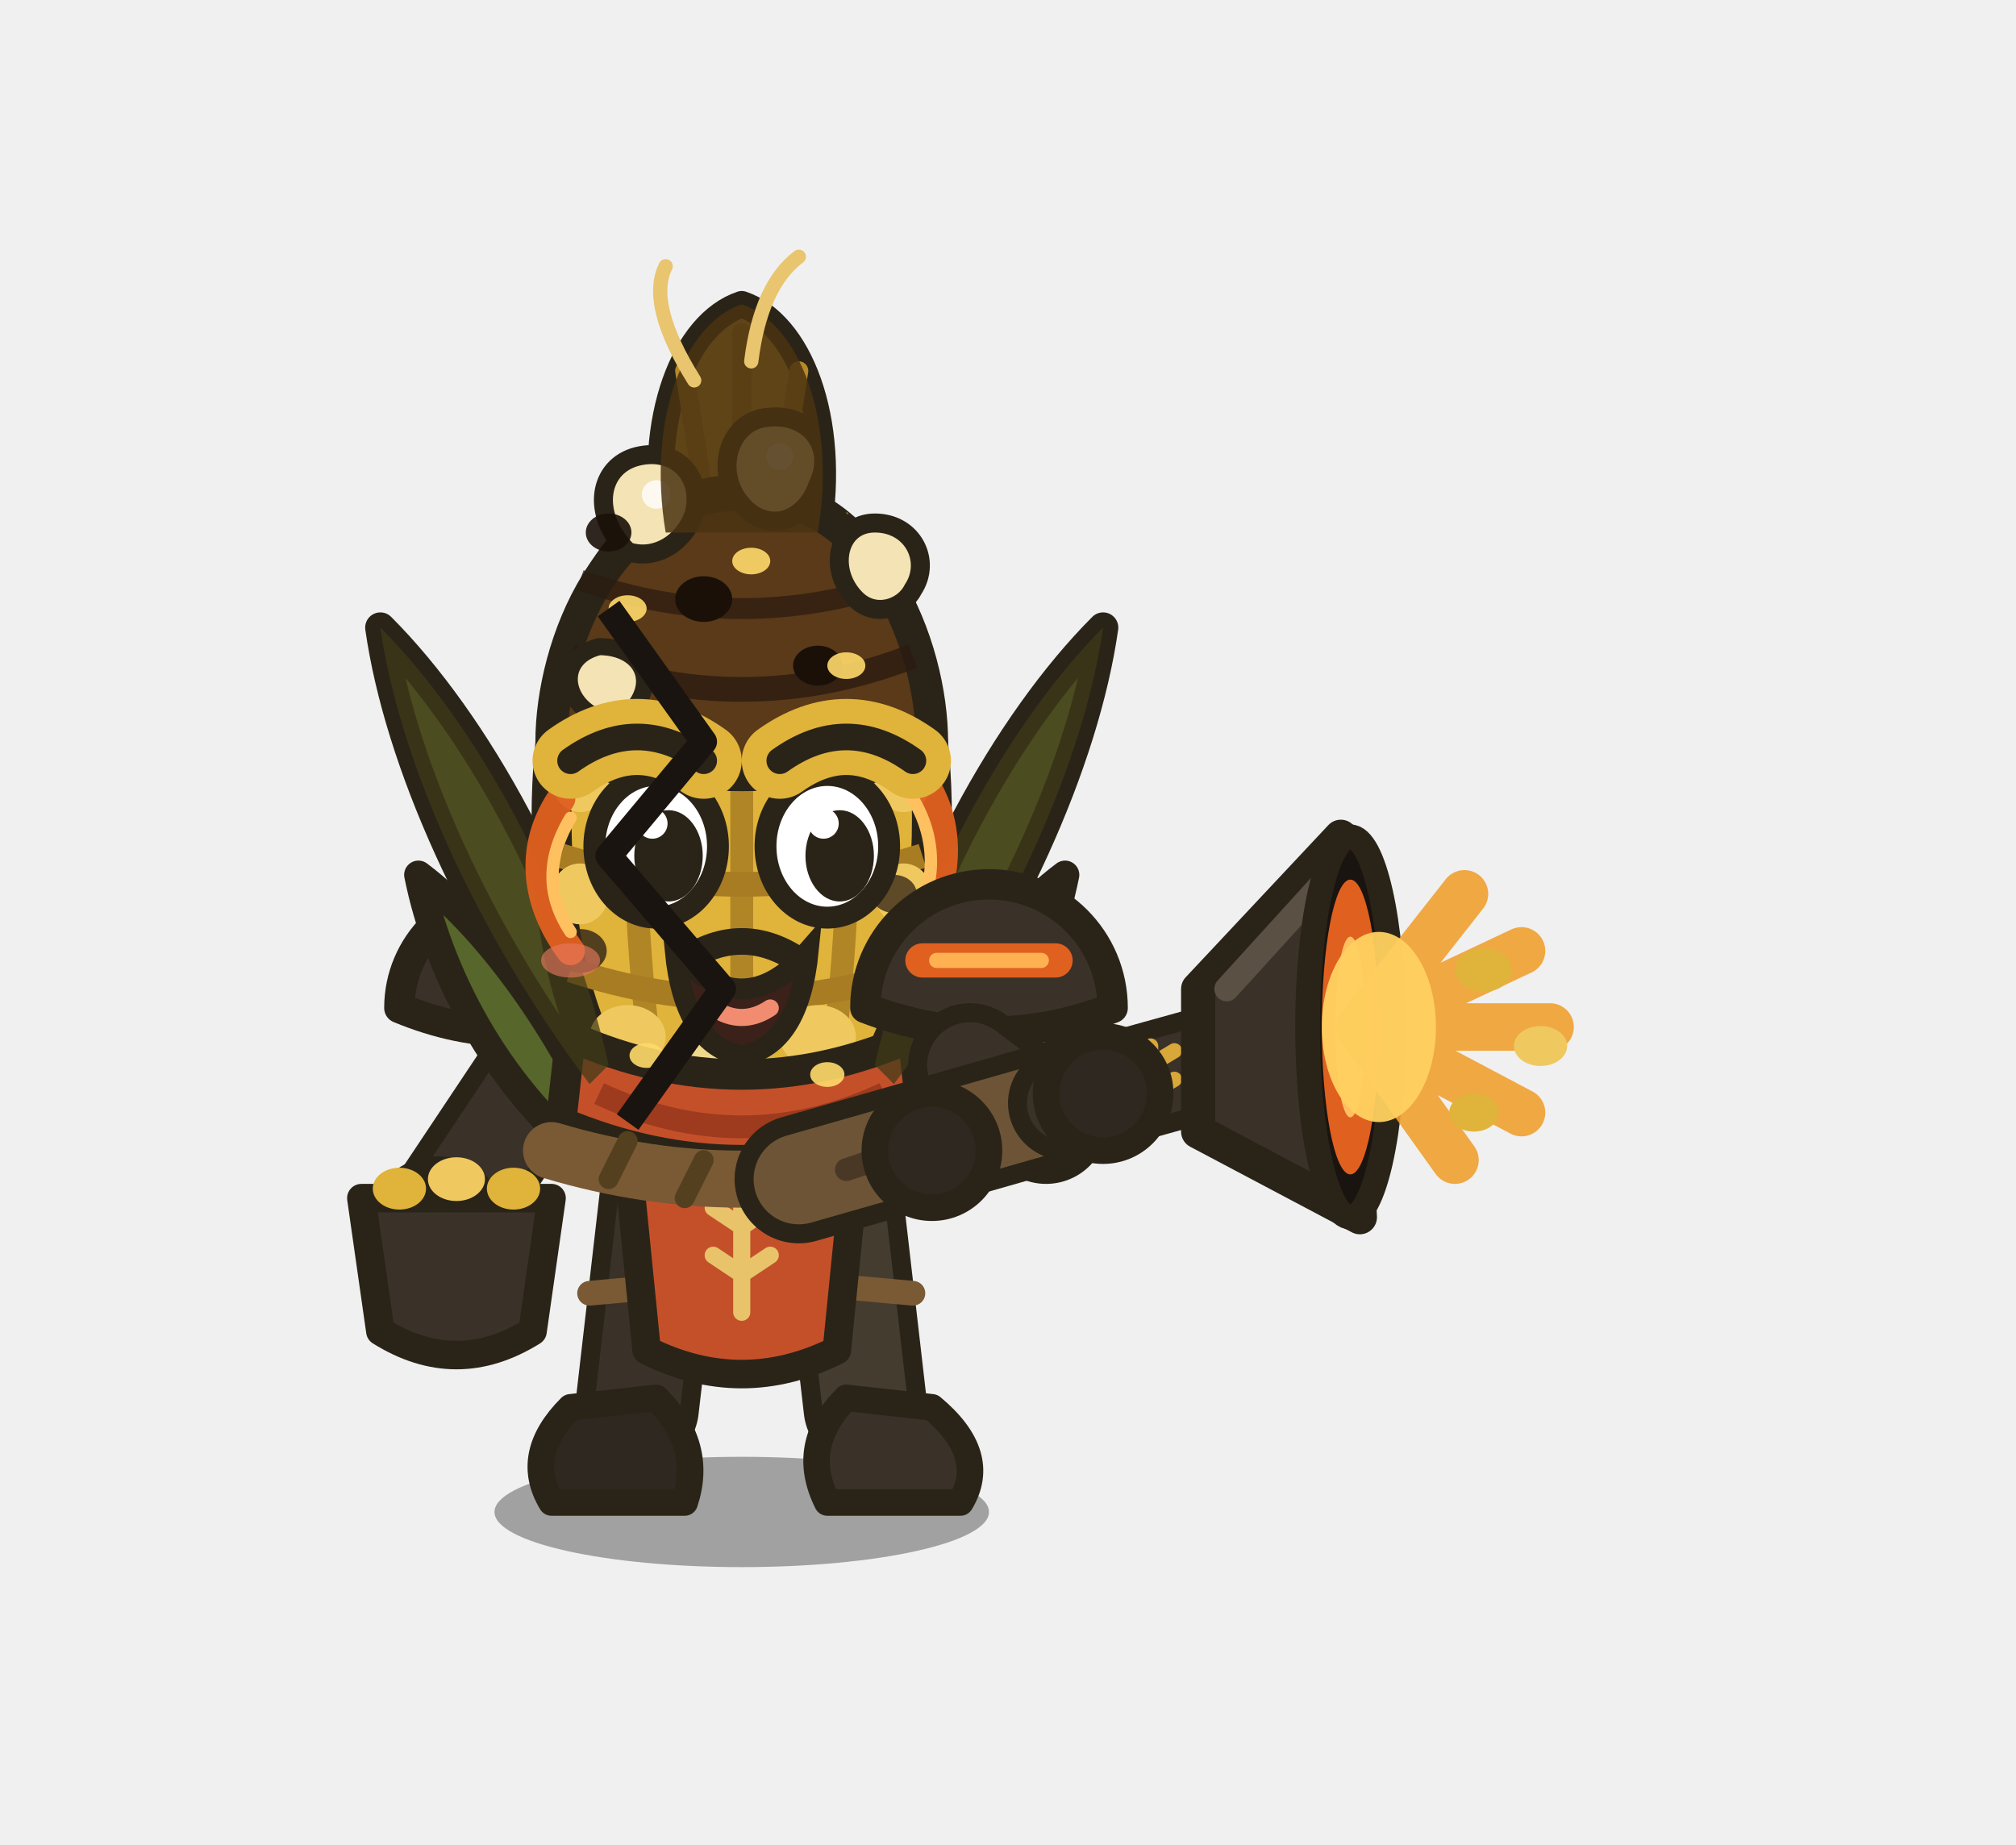
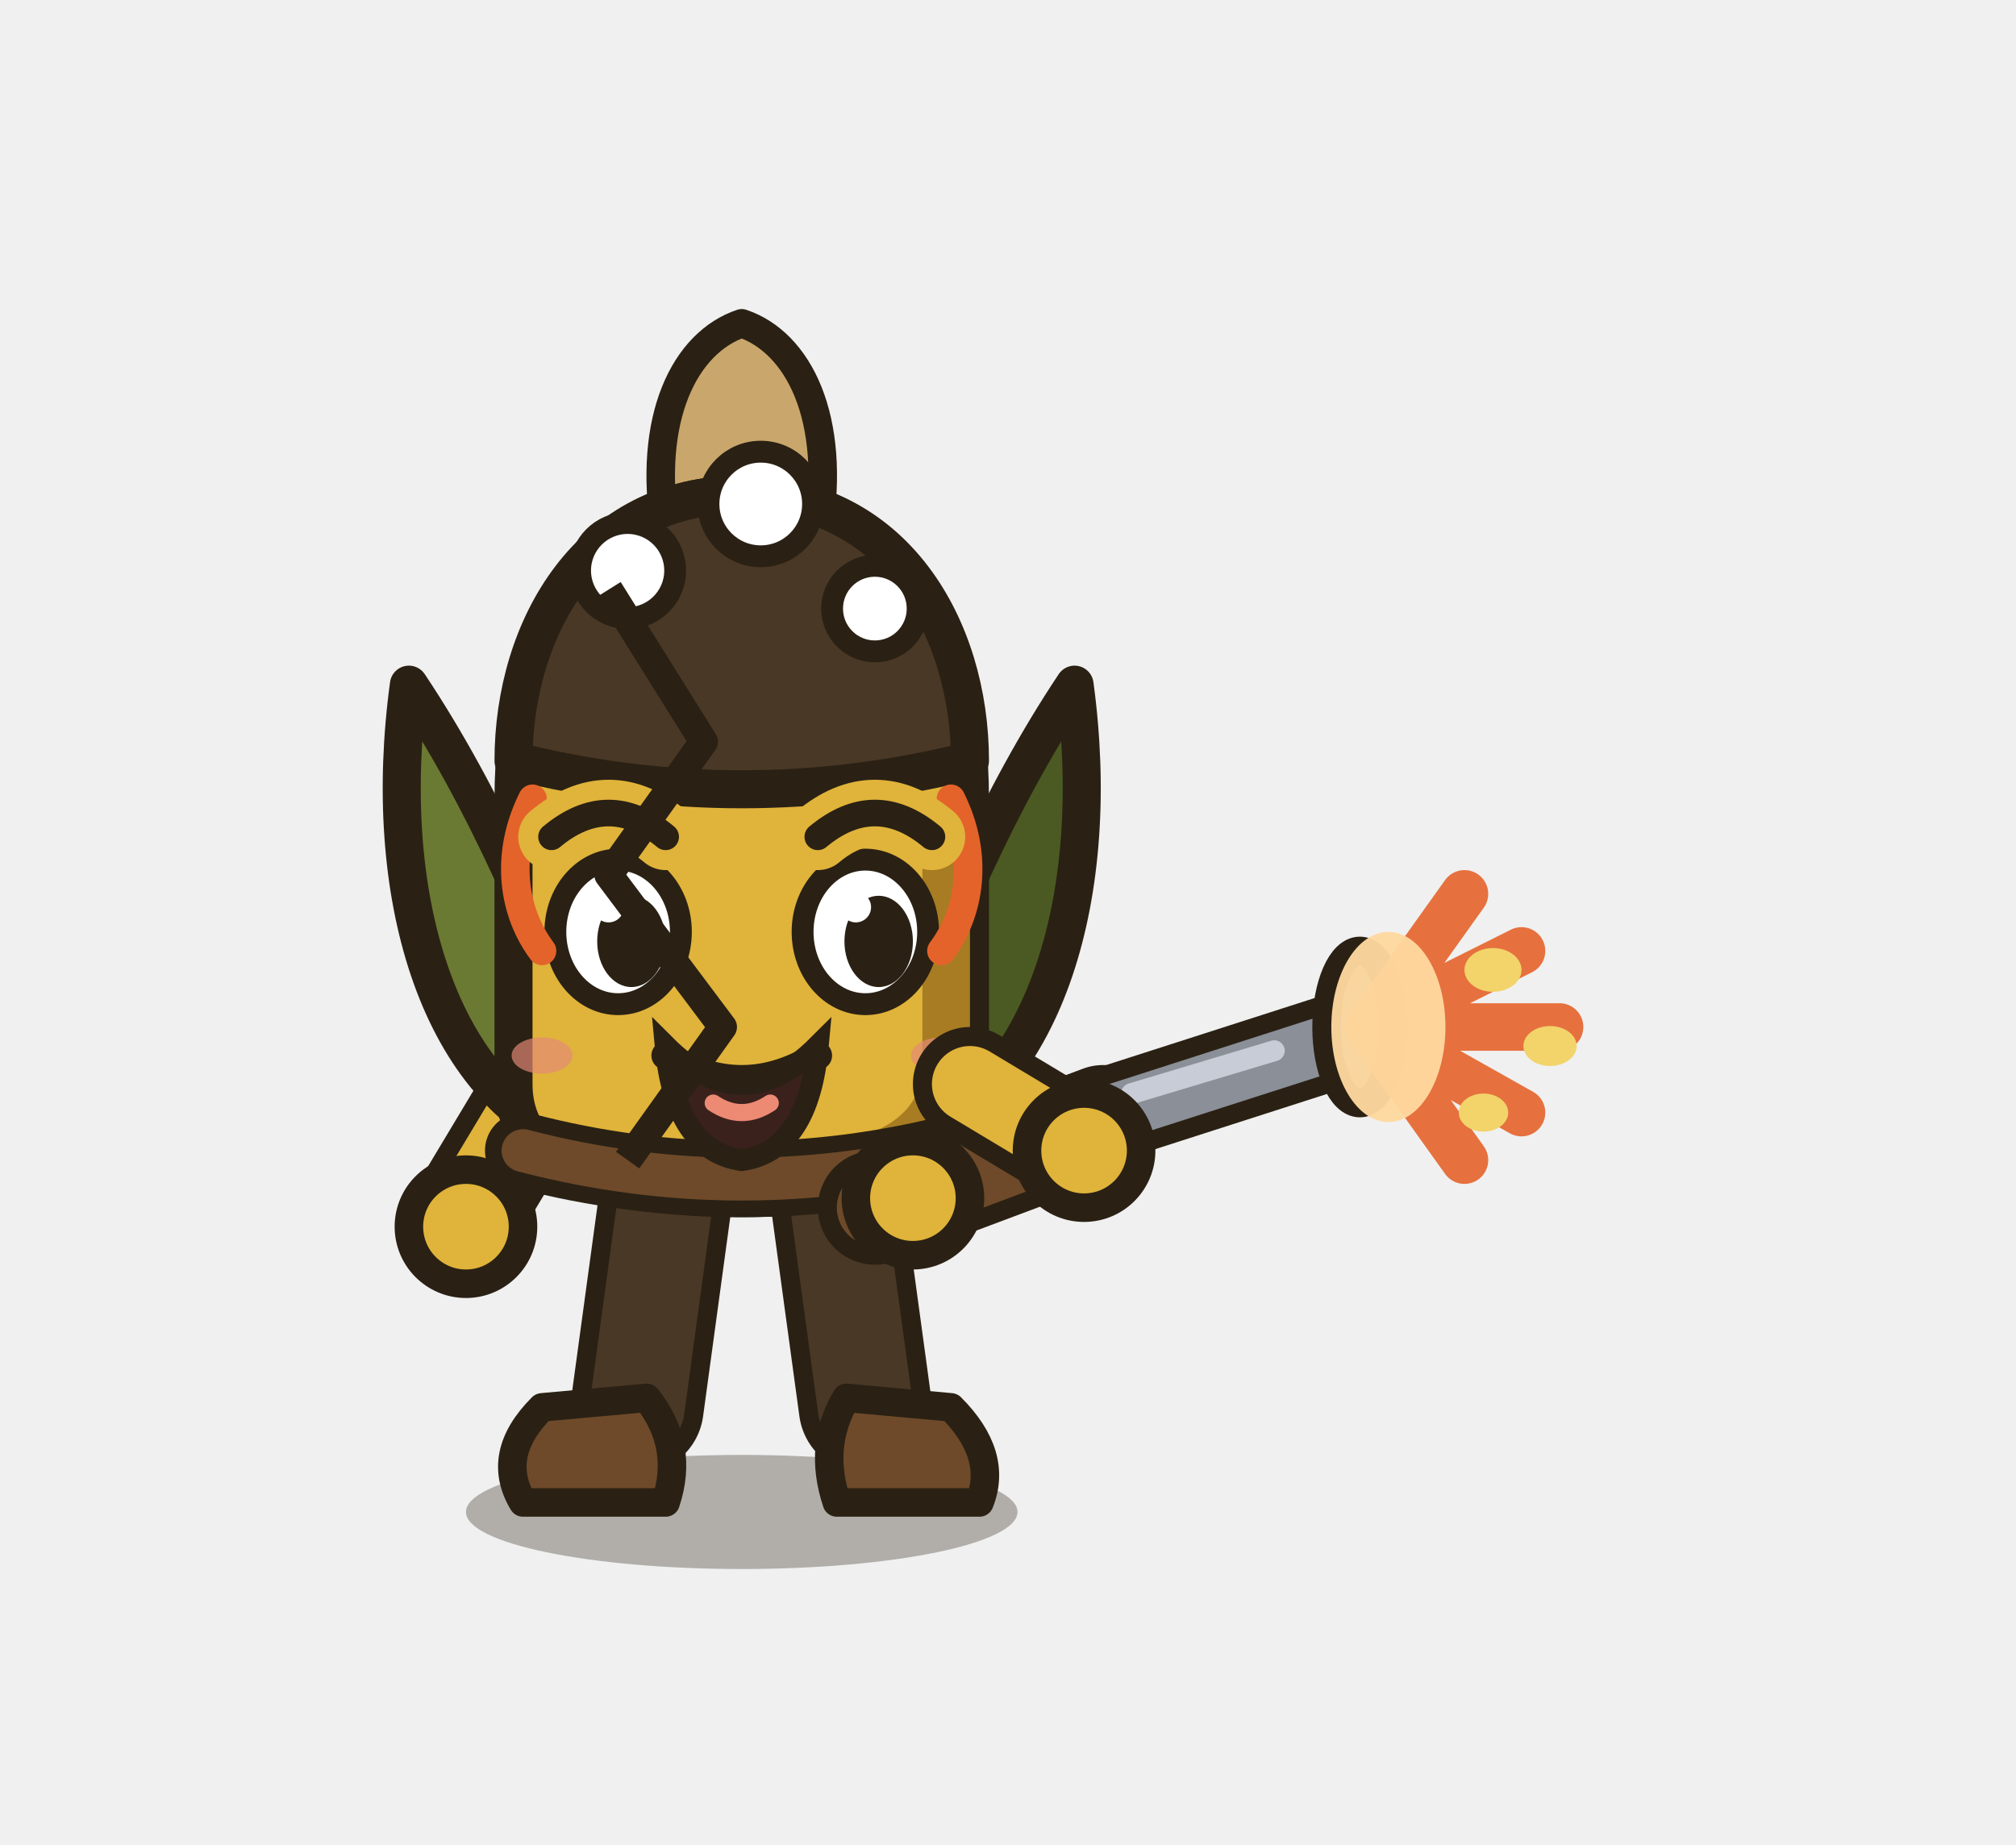
<svg xmlns="http://www.w3.org/2000/svg" viewBox="-26 -22 212 194" class="rig" data-atk="stab" data-unit="misir" style="--dur-atk:0.90s">
-   <ellipse class="shadow" cx="52" cy="137" rx="26" ry="5.8" fill="#000" opacity=".33" />
-   <g class="armB" style="transform-origin:30px 90px">
-     <path d="M30 92 L22 104" stroke="#2A2418" stroke-width="13" stroke-linecap="round" />
-     <path d="M30 92 L22 104" stroke="#3A3228" stroke-width="9" stroke-linecap="round" />
-     <circle cx="20" cy="107" r="6" fill="#2E2820" stroke="#2A2418" stroke-width="2.8" />
-     <path d="M16 84 A12 12 0 0 1 40 84 Q28 89 16 84 Z" fill="#3A3228" stroke="#2A2418" stroke-width="3.2" stroke-linejoin="round" />
-     <path d="M22 80 L34 80" stroke="#E06020" stroke-width="3.4" stroke-linecap="round" />
-     <path d="M23.5 80 L32.5 80" stroke="#FFB050" stroke-width="1.5" stroke-linecap="round" />
+   <ellipse class="shadow" cx="52" cy="137" rx="29" ry="6" fill="#2A2114" opacity=".32" />
+   <g class="armB" style="transform-origin:30px 94px">
+     <path d="M30 94 L24 104" stroke="#2A2114" stroke-width="12" stroke-linecap="round" />
+     <path d="M30 94 L24 104" stroke="#E0B33A" stroke-width="8" stroke-linecap="round" />
+     <circle cx="23" cy="107" r="6" fill="#E0B33A" stroke="#2A2114" stroke-width="3" />
  </g>
  <g class="legB" style="transform-origin:44px 114px">
-     <path d="M44 100 L41 126" stroke="#2A2418" stroke-width="13" stroke-linecap="round" />
-     <path d="M44 100 L41 126" stroke="#3A3228" stroke-width="9" stroke-linecap="round" />
-     <path d="M36 114 L47 113" stroke="#7A5A34" stroke-width="2.6" stroke-linecap="round" />
-     <path d="M34 126 Q29 131 32 136 L46 136 Q48 130 43 125 Z" fill="#2E2820" stroke="#2A2418" stroke-width="2.8" stroke-linejoin="round" />
+     <path d="M44 104 L41 126" stroke="#2A2114" stroke-width="14" stroke-linecap="round" />
+     <path d="M44 104 L41 126" stroke="#4A3826" stroke-width="10" stroke-linecap="round" />
+     <path d="M31 126 Q26 131 29 136 L44 136 Q46 130 42 125 Z" fill="#6E4A2A" stroke="#2A2114" stroke-width="3" stroke-linejoin="round" />
  </g>
  <g class="legF" style="transform-origin:62px 114px">
-     <path d="M62 100 L65 126" stroke="#2A2418" stroke-width="13" stroke-linecap="round" />
-     <path d="M62 100 L65 126" stroke="#453C30" stroke-width="9" stroke-linecap="round" />
-     <path d="M59 113 L70 114" stroke="#7A5A34" stroke-width="2.6" stroke-linecap="round" />
-     <path d="M63 125 Q58 130 61 136 L75 136 Q78 131 72 126 Z" fill="#3A3228" stroke="#2A2418" stroke-width="2.8" stroke-linejoin="round" />
+     <path d="M62 104 L65 126" stroke="#2A2114" stroke-width="14" stroke-linecap="round" />
+     <path d="M62 104 L65 126" stroke="#4A3826" stroke-width="10" stroke-linecap="round" />
+     <path d="M63 125 Q60 130 62 136 L77 136 Q79 131 74 126 Z" fill="#6E4A2A" stroke="#2A2114" stroke-width="3" stroke-linejoin="round" />
  </g>
-   <g class="body" style="transform-origin:52px 120px">
-     <path d="M36 92 C24 76 16 58 14 44 C24 54 34 72 38 90 Z" fill="#6B7A32" stroke="#2A2418" stroke-width="3.2" stroke-linejoin="round" />
-     <path d="M36 100 C26 92 20 80 18 70 C26 76 34 88 38 98 Z" fill="#57662A" stroke="#2A2418" stroke-width="3" stroke-linejoin="round" />
-     <path d="M68 92 C80 76 88 58 90 44 C80 54 70 72 66 90 Z" fill="#6B7A32" stroke="#2A2418" stroke-width="3.2" stroke-linejoin="round" />
-     <path d="M68 100 C78 92 84 80 86 70 C78 76 70 88 66 98 Z" fill="#57662A" stroke="#2A2418" stroke-width="3" stroke-linejoin="round" />
-     <path d="M44 34 C42 22 46 12 52 10 C58 12 62 22 60 34 Z" fill="#D9A83A" stroke="#2A2418" stroke-width="2.8" stroke-linejoin="round" />
-     <path d="M48 30 L46 17 M52 30 L52 13 M56 30 L58 17" stroke="#B8892A" stroke-width="2" stroke-linecap="round" />
-     <path d="M52 30 C38 30 32 46 32 64 C32 86 40 100 52 100 C64 100 72 86 72 64              C72 46 66 30 52 30 Z" fill="#E0B33A" stroke="#2A2418" stroke-width="4.2" stroke-linejoin="round" />
-     <path d="M34 44 Q52 50 70 44 M33 56 Q52 62 71 56 M33 68 Q52 74 71 68              M34 80 Q52 86 70 80 M36 92 Q52 97 68 92" stroke="#A87C22" stroke-width="2.6" fill="none" />
-     <path d="M42 32 C40 52 40 80 44 98 M52 30 L52 100 M62 32 C64 52 64 80 60 98" stroke="#A87C22" stroke-width="2.4" fill="none" opacity=".85" />
-     <ellipse cx="42" cy="39" rx="4" ry="3.4" fill="#EFC960" />
-     <ellipse cx="52" cy="37" rx="4.2" ry="3.5" fill="#EFC960" />
-     <ellipse cx="62" cy="39" rx="4" ry="3.4" fill="#EFC960" />
-     <ellipse cx="38" cy="48" rx="3.8" ry="3.2" fill="#EFC960" />
-     <ellipse cx="48" cy="46" rx="4" ry="3.3" fill="#F0D98A" />
-     <ellipse cx="58" cy="46" rx="4" ry="3.3" fill="#EFC960" />
-     <ellipse cx="67" cy="48" rx="3.6" ry="3.1" fill="#EFC960" />
-     <ellipse cx="35" cy="60" rx="3" ry="3.4" fill="#EFC960" />
-     <ellipse cx="69" cy="60" rx="3" ry="3.4" fill="#EFC960" />
-     <ellipse cx="35" cy="72" rx="3" ry="3.2" fill="#EFC960" />
-     <ellipse cx="69" cy="72" rx="3" ry="3.2" fill="#EFC960" />
-     <ellipse cx="40" cy="87" rx="4" ry="3.3" fill="#EFC960" />
-     <ellipse cx="50" cy="89" rx="4.2" ry="3.4" fill="#F0D98A" />
-     <ellipse cx="60" cy="87" rx="4" ry="3.3" fill="#EFC960" />
-     <ellipse cx="45" cy="95" rx="3.6" ry="3" fill="#EFC960" />
-     <ellipse cx="56" cy="95" rx="3.6" ry="3" fill="#EFC960" />
-     <ellipse cx="37" cy="44" rx="3" ry="2.4" fill="#3A2A18" opacity=".85" />
-     <ellipse cx="66" cy="46" rx="2.6" ry="2.2" fill="#3A2A18" opacity=".85" />
-     <ellipse cx="52" cy="36" rx="2.6" ry="2.1" fill="#3A2A18" opacity=".8" />
-     <ellipse cx="35" cy="78" rx="2.8" ry="2.3" fill="#3A2A18" opacity=".85" />
-     <ellipse cx="68" cy="72" rx="2.4" ry="2" fill="#3A2A18" opacity=".8" />
-     <ellipse cx="44" cy="94" rx="2.6" ry="2.1" fill="#3A2A18" opacity=".8" />
-     <ellipse cx="61" cy="94" rx="2.4" ry="2" fill="#3A2A18" opacity=".75" />
-     <path d="M34 52 L48 59 L46 64 L33 58 Z" fill="#2A2418" />
-     <path d="M70 52 L56 59 L58 64 L71 58 Z" fill="#2A2418" />
-     <ellipse cx="43" cy="67" rx="6.5" ry="7.5" fill="#fff" stroke="#2A2418" stroke-width="2.3" />
-     <ellipse cx="61" cy="67" rx="6.5" ry="7.5" fill="#fff" stroke="#2A2418" stroke-width="2.3" />
-     <ellipse cx="44.3" cy="68" rx="3.6" ry="4.8" fill="#2A2418" />
-     <ellipse cx="62.3" cy="68" rx="3.6" ry="4.8" fill="#2A2418" />
-     <circle cx="42.6" cy="64.6" r="1.6" fill="#fff" />
-     <circle cx="60.6" cy="64.6" r="1.6" fill="#fff" />
-     <path d="M46 79 Q52 75 58 79" stroke="#2A2418" stroke-width="2.8" fill="none" stroke-linecap="round" />
-     <path d="M34 87 Q52 95 70 87 L71 96 Q52 104 33 96 Z" fill="#C4502A" stroke="#2A2418" stroke-width="3.2" stroke-linejoin="round" />
-     <path d="M37 93 Q52 100 67 93" stroke="#9E3A1E" stroke-width="2.4" fill="none" />
-     <path d="M40 100 L64 100 L62 120 Q52 125 42 120 Z" fill="#C4502A" stroke="#2A2418" stroke-width="3" stroke-linejoin="round" />
-     <path d="M52 105 L52 116 M52 107 L49 105 M52 107 L55 105 M52 112 L49 110 M52 112 L55 110" stroke="#E8C36A" stroke-width="1.8" fill="none" stroke-linecap="round" />
-     <path d="M32 99 Q52 105 72 99" stroke="#7A5A34" stroke-width="6" fill="none" stroke-linecap="round" />
-     <path d="M38 102 L40 98 M46 104 L48 100 M58 104 L60 100 M66 102 L68 98" stroke="#54401F" stroke-width="2.1" stroke-linecap="round" />
-     <path d="M12 104 L32 104 L30 118 Q22 123 14 118 Z" fill="#3A3228" stroke="#2A2418" stroke-width="3" stroke-linejoin="round" />
-     <ellipse cx="16" cy="103" rx="2.8" ry="2.2" fill="#E0B33A" />
-     <ellipse cx="22" cy="102" rx="3" ry="2.3" fill="#EFC960" />
-     <ellipse cx="28" cy="103" rx="2.8" ry="2.2" fill="#E0B33A" />
-     <g class="cooked" style="transform-origin:52px 66px">
-       <path d="M52 30 C38 30 32 46 32 56 Q52 63 72 56 C72 46 66 30 52 30 Z" fill="#5A3A18" stroke="#2A2418" stroke-width="3.4" stroke-linejoin="round" />
-       <path d="M34 47 Q52 54 70 47" stroke="#2A1A10" stroke-width="2.6" fill="none" opacity=".8" />
-       <path d="M35 39 Q52 45 69 39" stroke="#2A1A10" stroke-width="2.2" fill="none" opacity=".7" />
-       <path d="M40 36 C36 32 37 27 41 26 C45 25 48 28 47 32 C46 35 43 37 40 36 Z" fill="#F4E3B4" stroke="#2A2418" stroke-width="2" stroke-linejoin="round" />
-       <path d="M53 32 C49 29 50 23 54 22 C59 21 62 25 60 29 C59 32 56 34 53 32 Z" fill="#F4E3B4" stroke="#2A2418" stroke-width="2" stroke-linejoin="round" />
-       <path d="M64 41 C61 38 62 33 66 33 C70 33 72 37 70 40 C69 42 66 43 64 41 Z" fill="#F4E3B4" stroke="#2A2418" stroke-width="2" stroke-linejoin="round" />
-       <path d="M36 53 C33 51 33 47 37 46 C41 46 43 49 41 52 C40 54 38 54 36 53 Z" fill="#F4E3B4" stroke="#2A2418" stroke-width="1.8" stroke-linejoin="round" />
-       <circle cx="43" cy="30" r="1.5" fill="#fff" opacity=".8" />
-       <circle cx="56" cy="26" r="1.4" fill="#fff" opacity=".8" />
-       <ellipse cx="48" cy="41" rx="3" ry="2.4" fill="#1A1008" />
-       <ellipse cx="60" cy="48" rx="2.6" ry="2.1" fill="#1A1008" />
-       <ellipse cx="38" cy="34" rx="2.4" ry="2" fill="#1A1008" opacity=".9" />
-       <path d="M36 92 C24 76 16 58 14 44 C24 54 34 72 38 90 Z" fill="#3E3A18" opacity=".72" />
-       <path d="M68 92 C80 76 88 58 90 44 C80 54 70 72 66 90 Z" fill="#3E3A18" opacity=".72" />
-       <path d="M44 34 C42 22 46 12 52 10 C58 12 62 22 60 34 Z" fill="#4A3210" opacity=".85" />
-       <path d="M33 62 C29 68 31 74 34 78" stroke="#E06020" stroke-width="3" fill="none" stroke-linecap="round" opacity=".95" />
-       <path d="M34 64 C31 69 32 73 34 76" stroke="#FFC060" stroke-width="1.3" fill="none" stroke-linecap="round" />
-       <path d="M71 60 C75 66 73 73 70 77" stroke="#E06020" stroke-width="3" fill="none" stroke-linecap="round" opacity=".95" />
-       <path d="M70 62 C73 67 72 72 70 75" stroke="#FFC060" stroke-width="1.3" fill="none" stroke-linecap="round" />
+   <g class="body">
+     <path d="M34 98 C20 92 14 72 17 50 C25 62 31 76 36 90 Z" fill="#6B7A32" stroke="#2A2114" stroke-width="4" stroke-linejoin="round" />
+     <path d="M70 98 C84 92 90 72 87 50 C79 62 73 76 68 90 Z" fill="#4B5A22" stroke="#2A2114" stroke-width="4" stroke-linejoin="round" />
+     <path d="M44 34 C42 22 46 14 52 12 C58 14 62 22 60 34 Z" fill="#C9A66B" stroke="#2A2114" stroke-width="3" stroke-linejoin="round" />
+     <path d="M52 30 C36 30 28 44 28 62 L28 92 C28 101 38 104 52 104 C66 104 76 101 76 92 L76 62 C76 44 68 30 52 30 Z" fill="#E0B33A" stroke="#2A2114" stroke-width="4" stroke-linejoin="round" />
+     <path d="M76 66 L76 92 C76 101 66 104 52 104 L52 99 C63 99 71 97 71 90 L71 66 Z" fill="#A87C22" />
+     <path d="M32 54 Q34 42 42 35" fill="none" stroke="#F2D46A" stroke-width="5" stroke-linecap="round" />
+     <g fill="#F2D46A">
+       <ellipse cx="44" cy="39" rx="4" ry="3.2" />
+       <ellipse cx="53" cy="37" rx="4" ry="3.2" />
+       <ellipse cx="61" cy="40" rx="4" ry="3.2" />
+       <ellipse cx="47" cy="47" rx="4" ry="3.2" />
+       <ellipse cx="57" cy="47" rx="4" ry="3.2" />
+       <ellipse cx="66" cy="49" rx="4" ry="3.2" />
+       <ellipse cx="36" cy="56" rx="4" ry="3.2" />
+       <ellipse cx="52" cy="55" rx="4" ry="3.2" />
+       <ellipse cx="68" cy="57" rx="3.6" ry="3" />
    </g>
-     <g fill="#FFD96A" opacity=".9">
-       <ellipse cx="40" cy="42" rx="2" ry="1.4" />
-       <ellipse cx="53" cy="37" rx="2" ry="1.4" />
-       <ellipse cx="63" cy="48" rx="2" ry="1.4" />
-       <ellipse cx="42" cy="89" rx="1.8" ry="1.3" />
-       <ellipse cx="61" cy="91" rx="1.8" ry="1.3" />
+     <path d="M32 64 L44 66 M60 66 L72 64" stroke="#2A2114" stroke-width="3.4" stroke-linecap="round" />
+     <ellipse cx="39" cy="76" rx="6.6" ry="7.6" fill="#FFFFFF" stroke="#2A2114" stroke-width="2.3" />
+     <ellipse cx="65" cy="76" rx="6.6" ry="7.6" fill="#FFFFFF" stroke="#2A2114" stroke-width="2.3" />
+     <ellipse cx="40.4" cy="77" rx="3.6" ry="4.8" fill="#2A2114" />
+     <ellipse cx="66.4" cy="77" rx="3.6" ry="4.8" fill="#2A2114" />
+     <circle cx="38" cy="73.4" r="1.6" fill="#FFFFFF" />
+     <circle cx="64" cy="73.4" r="1.6" fill="#FFFFFF" />
+     <path d="M44 89 Q52 94 60 89" stroke="#2A2114" stroke-width="3" fill="none" stroke-linecap="round" />
+     <path d="M29 99 Q52 105 75 99" fill="none" stroke="#2A2114" stroke-width="8" stroke-linecap="round" />
+     <path d="M29 99 Q52 105 75 99" fill="none" stroke="#6E4A2A" stroke-width="4.5" stroke-linecap="round" />
+     <g class="cooked" style="transform-origin:52px 50px">
+       <path d="M52 30 C36 30 28 44 28 58 Q52 64 76 58 C76 44 68 30 52 30 Z" fill="#4A3826" stroke="#2A2114" stroke-width="4" stroke-linejoin="round" />
+       <circle cx="40" cy="38" r="5" fill="#FFFFFF" stroke="#2A2114" stroke-width="2.3" />
+       <circle cx="54" cy="31" r="5.5" fill="#FFFFFF" stroke="#2A2114" stroke-width="2.3" />
+       <circle cx="66" cy="42" r="4.5" fill="#FFFFFF" stroke="#2A2114" stroke-width="2.3" />
+       <path d="M30 62 C27 68 28 74 31 78 M74 62 C77 68 76 74 73 78" fill="none" stroke="#E4632A" stroke-width="3" stroke-linecap="round" />
    </g>
-     <path d="M47 18 Q42 10 44 6 M53 16 Q54 8 58 5" fill="none" stroke="#E8C56E" stroke-width="1.5" stroke-linecap="round" />
    <g data-expression="cute">
-       <path d="M34 58 Q41 53 48 58 M56 58 Q63 53 70 58" fill="none" stroke="#E0B33A" stroke-width="8" stroke-linecap="round" />
-       <path d="M34 58 Q41 53 48 58 M56 58 Q63 53 70 58" fill="none" stroke="#2A2418" stroke-width="2.8" stroke-linecap="round" />
-       <ellipse cx="34" cy="79" rx="3.1" ry="1.8" fill="#E87961" opacity=".62" />
-       <ellipse cx="70" cy="79" rx="3.1" ry="1.8" fill="#E87961" opacity=".62" />
-       <path d="M45 78 Q52 86 59 78 Q58 88 52 89 Q46 88 45 78 Z" fill="#3B2119" stroke="#2A2418" stroke-width="2.2" />
-       <path d="M49 84 Q52 86 55 84" fill="none" stroke="#F18C71" stroke-width="1.8" stroke-linecap="round" />
+       <path d="M32 66 Q38 61 44 66 M60 66 Q66 61 72 66" fill="none" stroke="#E0B33A" stroke-width="7" stroke-linecap="round" />
+       <path d="M32 66 Q38 61 44 66 M60 66 Q66 61 72 66" fill="none" stroke="#2A2114" stroke-width="2.8" stroke-linecap="round" />
+       <ellipse cx="31" cy="89" rx="3.2" ry="1.9" fill="#E48A76" opacity=".68" />
+       <ellipse cx="73" cy="89" rx="3.2" ry="1.9" fill="#E48A76" opacity=".68" />
+       <path d="M44 88 Q52 96 60 88 Q59 99 52 100 Q45 99 44 88 Z" fill="#3B211C" stroke="#2A2114" stroke-width="2.3" />
+       <path d="M49 94 Q52 96 55 94" fill="none" stroke="#ED8A74" stroke-width="1.8" stroke-linecap="round" />
    </g>
-     <path class="crack" d="M38 42 L48 56 L38 68 L50 82 L40 96" stroke="#1A1410" stroke-width="2.8" fill="none" stroke-linejoin="round" />
+     <path class="crack" d="M38 40 L48 56 L38 70 L50 86 L40 100" stroke="#2A2114" stroke-width="3" fill="none" stroke-linejoin="round" />
  </g>
  <g class="armF" style="transform-origin:76px 92px">
-     <path d="M65 84 A13 13 0 0 1 91 84 Q78 89 65 84 Z" fill="#3A3228" stroke="#2A2418" stroke-width="3.2" stroke-linejoin="round" />
-     <path d="M71 79 L85 79" stroke="#E06020" stroke-width="3.6" stroke-linecap="round" />
-     <path d="M72.5 79 L83.5 79" stroke="#FFB050" stroke-width="1.6" stroke-linecap="round" />
-     <path d="M76 90 L84 96" stroke="#2A2418" stroke-width="13" stroke-linecap="round" />
-     <path d="M76 90 L84 96" stroke="#3A3228" stroke-width="9" stroke-linecap="round" />
-     <path d="M58 102 L86 94" stroke="#2A2418" stroke-width="13.5" stroke-linecap="round" />
-     <path d="M58 102 L86 94" stroke="#6E5436" stroke-width="9.5" stroke-linecap="round" />
-     <path d="M63 101 L66 100 M69 99 L72 98.2" stroke="#4A3826" stroke-width="2.4" stroke-linecap="round" />
-     <path d="M86 94 L104 89" stroke="#2A2418" stroke-width="12" stroke-linecap="round" />
-     <path d="M86 94 L104 89" stroke="#3A3228" stroke-width="8" stroke-linecap="round" />
-     <path d="M95 88 L95 95 M95 90 L92.5 88.5 M95 90 L97.5 88.5 M95 93 L92.5 91.5 M95 93 L97.5 91.5" stroke="#D9A83A" stroke-width="1.6" fill="none" stroke-linecap="round" />
-     <path d="M100 82 L115 66 L117 106 L100 97 Z" fill="#3A3228" stroke="#2A2418" stroke-width="3.6" stroke-linejoin="round" />
-     <path d="M103 82 L113 71" stroke="#5A5044" stroke-width="2.6" stroke-linecap="round" />
-     <ellipse cx="116" cy="86" rx="4.5" ry="20" fill="#1A1410" stroke="#2A2418" stroke-width="2.6" />
-     <ellipse cx="116" cy="86" rx="3" ry="15.5" fill="#E06020" />
-     <ellipse cx="116" cy="86" rx="1.6" ry="9.5" fill="#FFC060" />
-     <circle cx="72" cy="99" r="6" fill="#2E2820" stroke="#2A2418" stroke-width="2.8" />
-     <circle cx="90" cy="93" r="6" fill="#2E2820" stroke="#2A2418" stroke-width="2.8" />
+     <path d="M66 105 L90 96" stroke="#2A2114" stroke-width="12" stroke-linecap="round" />
+     <path d="M66 105 L90 96" stroke="#6E4A2A" stroke-width="8" stroke-linecap="round" />
+     <path d="M88 96 L116 87" stroke="#2A2114" stroke-width="10" stroke-linecap="round" />
+     <path d="M88 96 L116 87" stroke="#8A8F98" stroke-width="6" stroke-linecap="round" />
+     <path d="M93 93 L108 88.5" stroke="#C8CCD6" stroke-width="2.2" stroke-linecap="round" />
+     <ellipse cx="117" cy="86" rx="3.5" ry="8" fill="#8A8F98" stroke="#2A2114" stroke-width="3" />
+     <path d="M76 92 L86 98" stroke="#2A2114" stroke-width="12" stroke-linecap="round" />
+     <path d="M76 92 L86 98" stroke="#E0B33A" stroke-width="8" stroke-linecap="round" />
+     <circle cx="88" cy="99" r="6" fill="#E0B33A" stroke="#2A2114" stroke-width="3" />
+     <circle cx="70" cy="104" r="6" fill="#E0B33A" stroke="#2A2114" stroke-width="3" />
  </g>
-   <g class="fx" style="transform-origin:117px 86px">
-     <path d="M117 86 L134 78 M117 86 L137 86 M117 86 L134 95 M117 86 L128 72 M117 86 L127 100" stroke="#F0A030" stroke-width="5" stroke-linecap="round" opacity=".9" />
-     <ellipse cx="119" cy="86" rx="6" ry="10" fill="#FFD060" opacity=".95" />
-     <ellipse cx="130" cy="80" rx="3" ry="2.3" fill="#E0B33A" />
-     <ellipse cx="136" cy="88" rx="2.8" ry="2.1" fill="#EFC960" />
-     <ellipse cx="129" cy="95" rx="2.6" ry="2" fill="#E0B33A" />
+   <g class="fx" style="transform-origin:118px 86px">
+     <path d="M118 86 L134 78 M118 86 L138 86 M118 86 L134 95 M118 86 L128 72 M118 86 L128 100" stroke="#E4632A" stroke-width="5" stroke-linecap="round" opacity=".9" />
+     <ellipse cx="120" cy="86" rx="6" ry="10" fill="#FFD9A0" opacity=".95" />
+     <ellipse cx="131" cy="80" rx="3" ry="2.3" fill="#F2D46A" />
+     <ellipse cx="137" cy="88" rx="2.8" ry="2.1" fill="#F2D46A" />
+     <ellipse cx="130" cy="95" rx="2.6" ry="2" fill="#F2D46A" />
  </g>
</svg>
